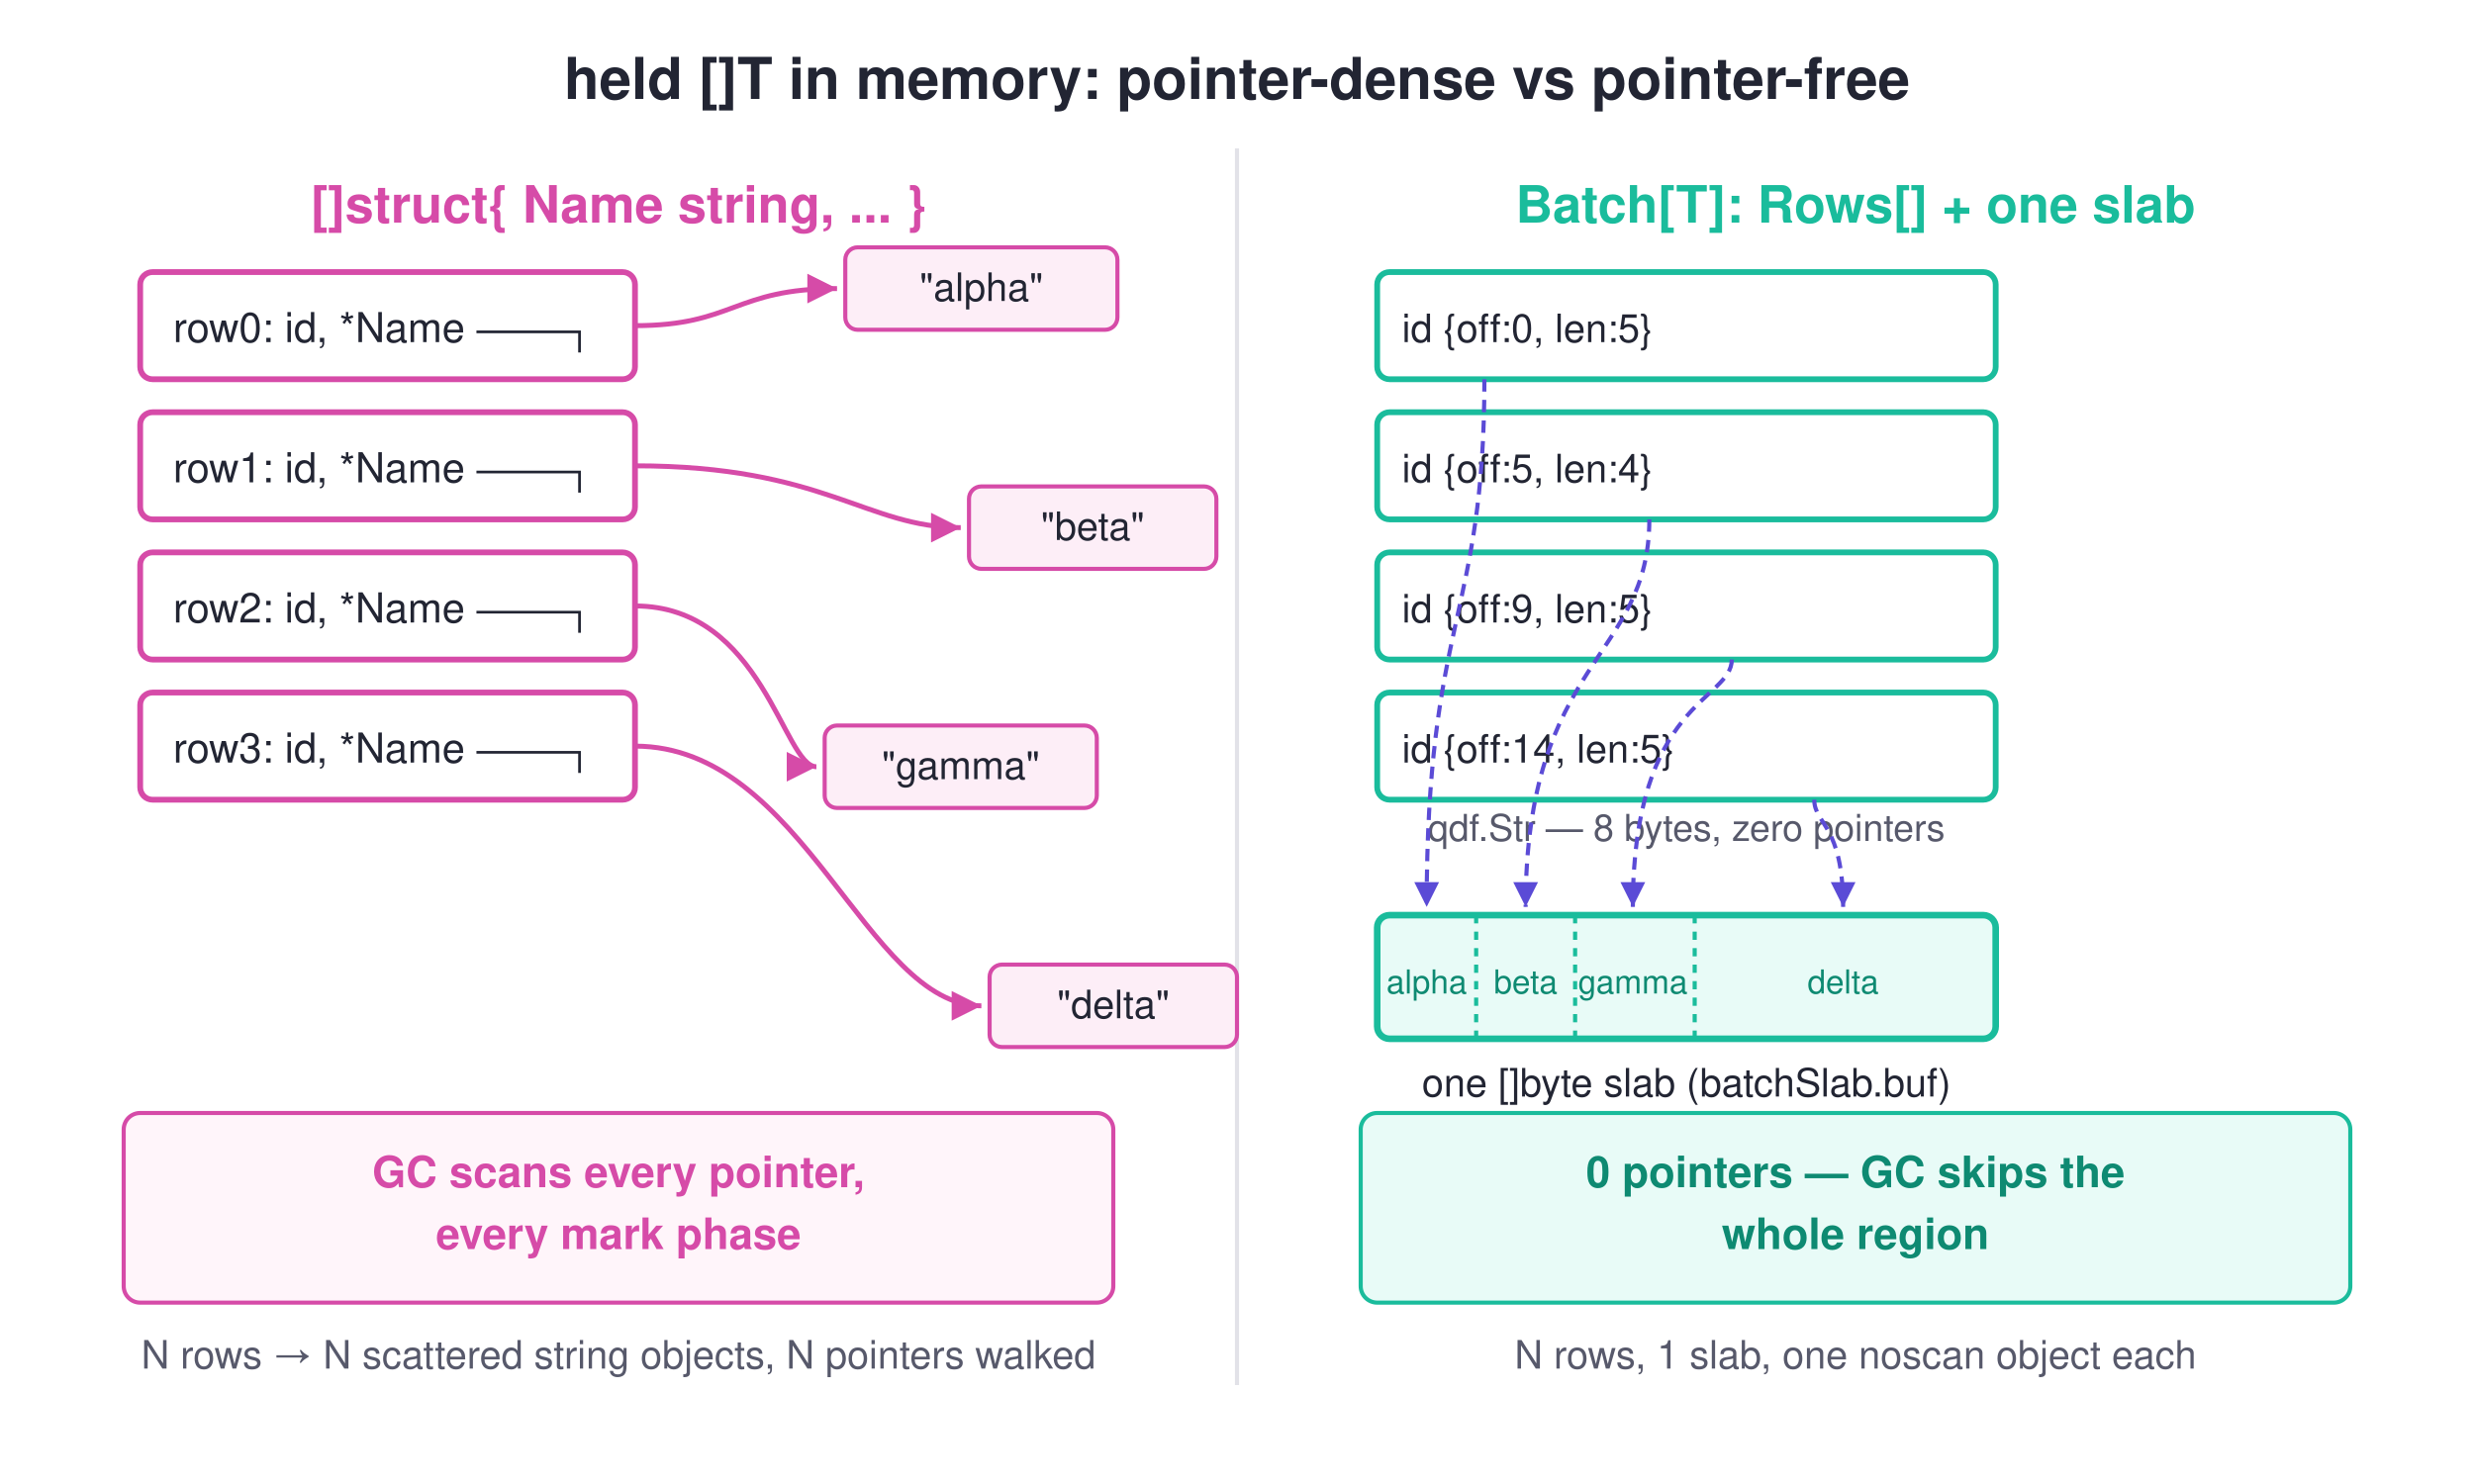
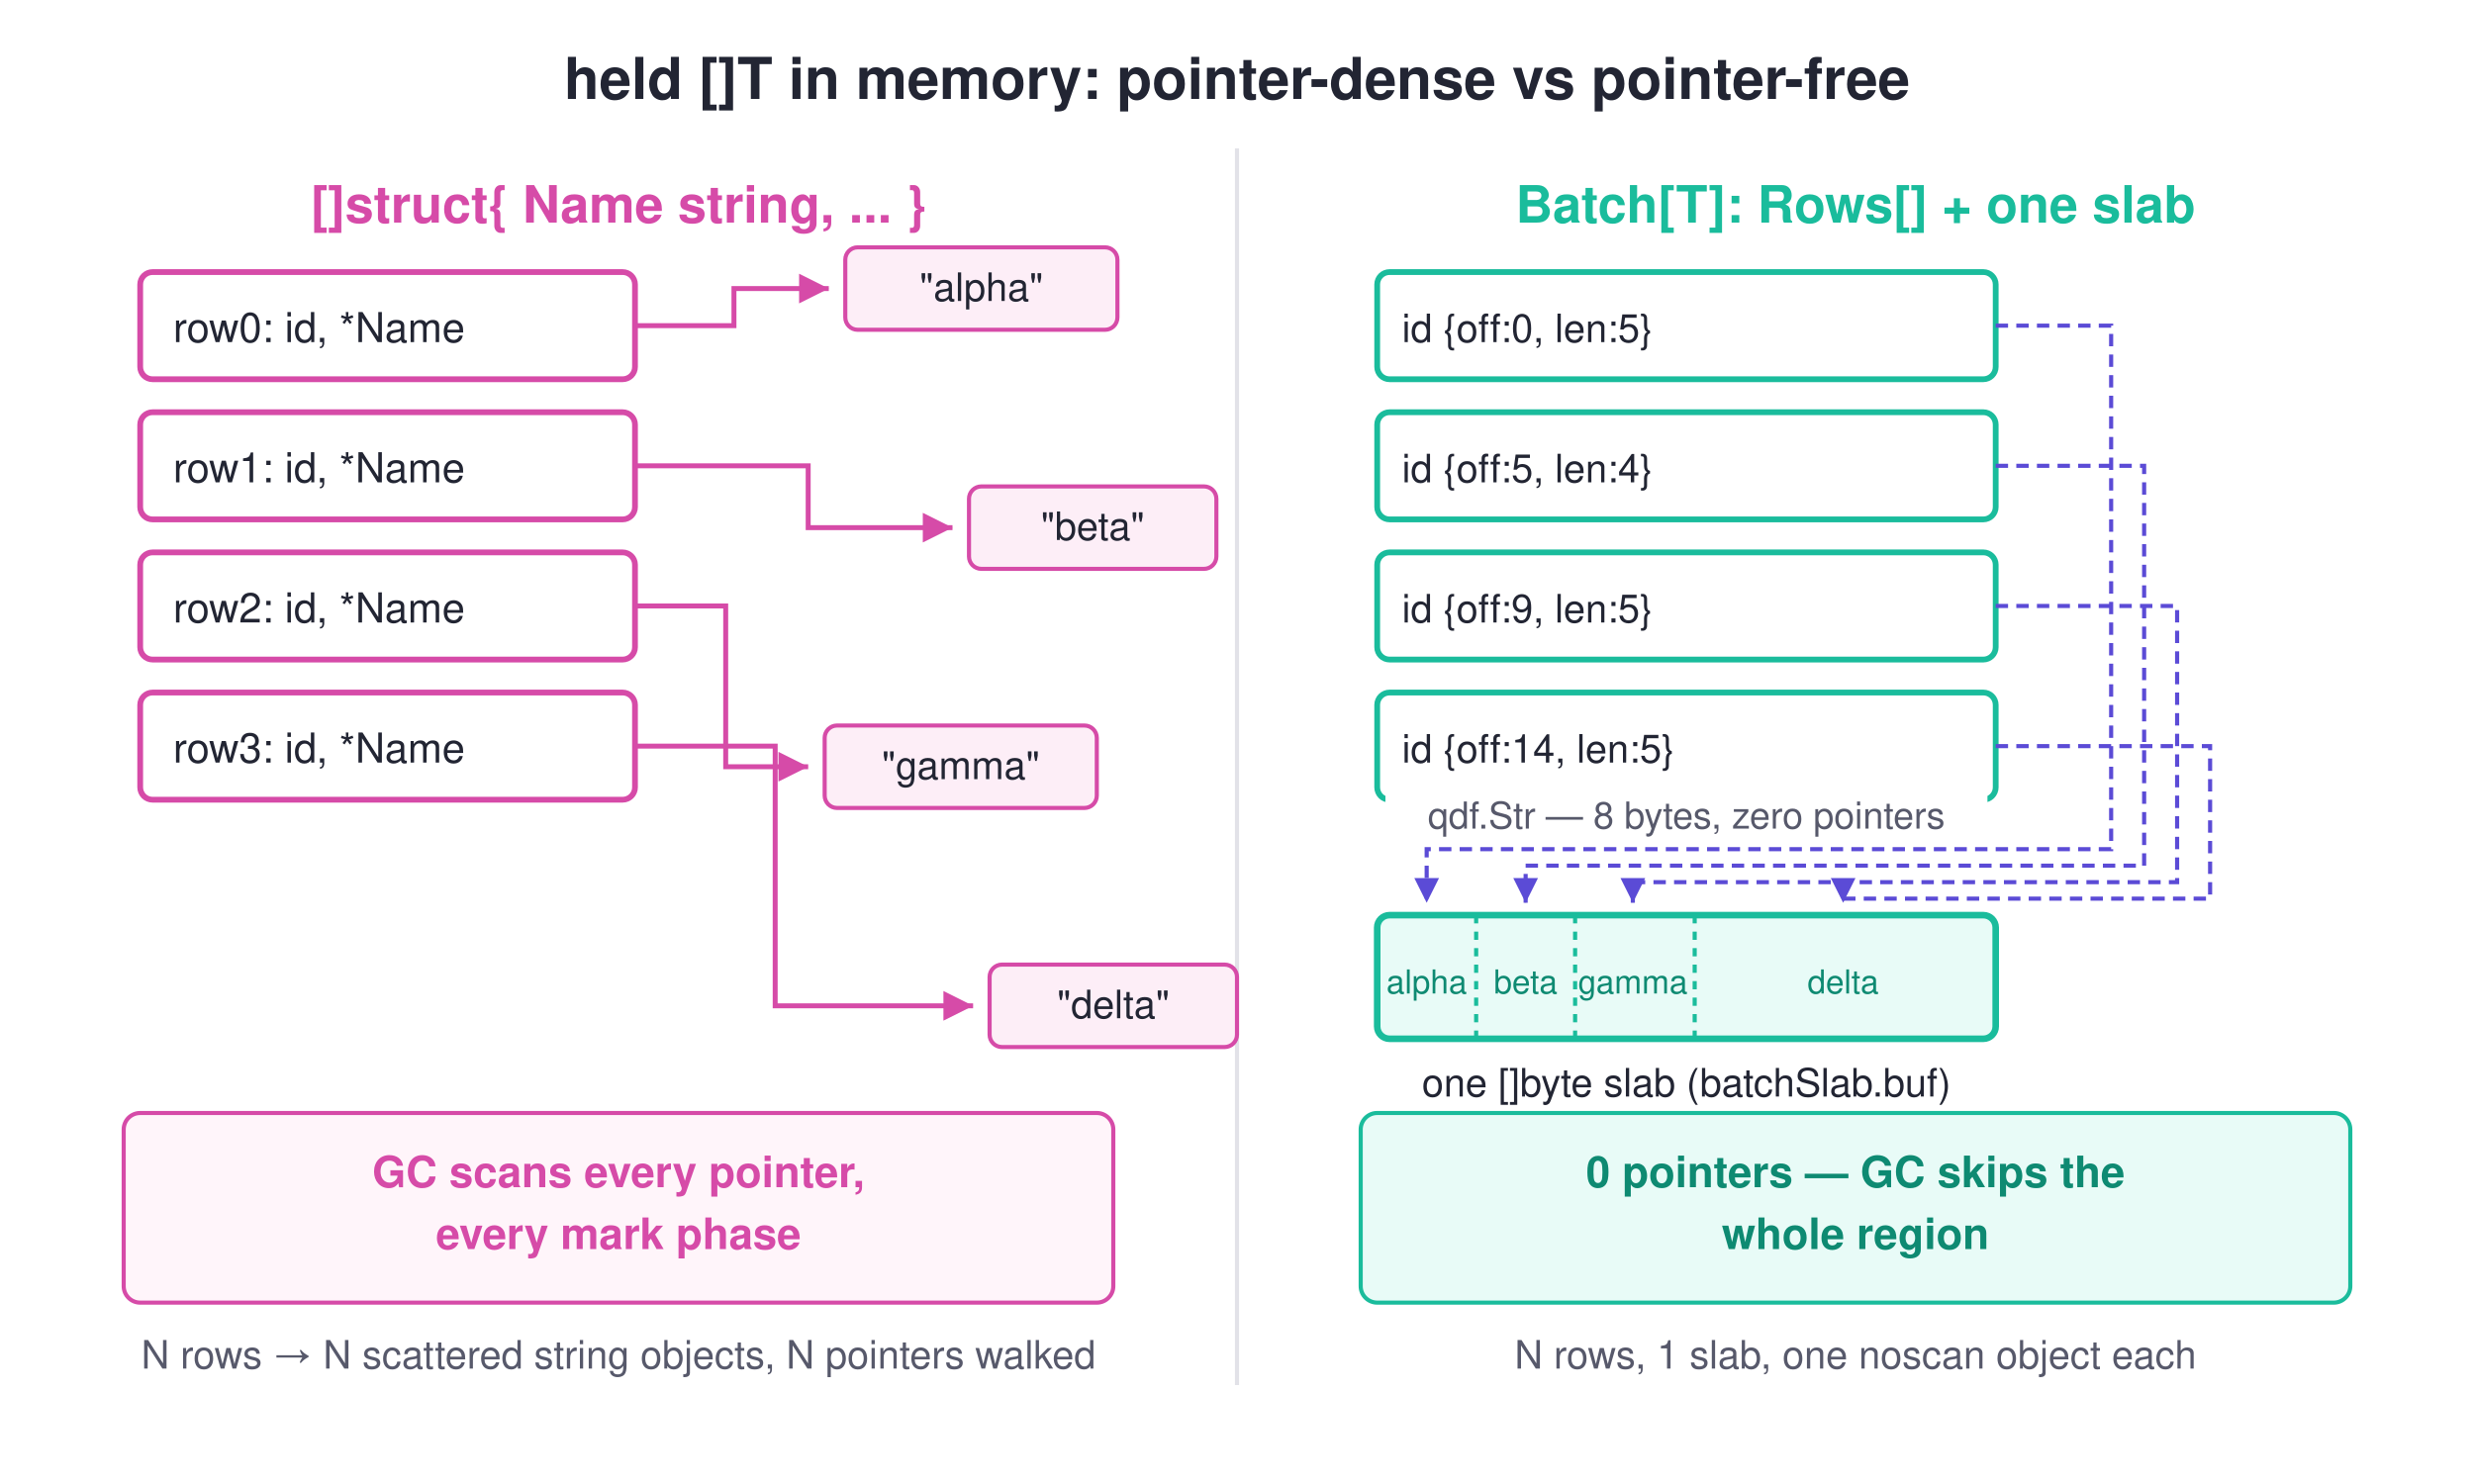
<svg xmlns="http://www.w3.org/2000/svg" viewBox="0 0 600 360" width="600" height="360" font-family="-apple-system, 'Segoe UI', Helvetica, Arial, sans-serif">
  <rect x="0" y="0" width="600" height="360" fill="#ffffff" />
  <text x="300" y="24" text-anchor="middle" font-size="14" font-weight="700" fill="#222533">held []T in memory: pointer-dense vs pointer-free</text>
  <line x1="300" y1="36" x2="300" y2="336" stroke="#e2e2e8" stroke-width="1" />
  <text x="150" y="54" text-anchor="middle" font-size="12.5" font-weight="700" fill="#d64ba8">[]struct{ Name string, ... }</text>
  <g font-size="10" fill="#222533">
    <rect x="34" y="66" width="120" height="26" rx="3" fill="#ffffff" stroke="#d64ba8" stroke-width="1.4" />
-     <text x="42" y="83">row0: id, *Name ──┐</text>
+     <text x="42" y="83">row0: id, *Name</text>
    <rect x="34" y="100" width="120" height="26" rx="3" fill="#ffffff" stroke="#d64ba8" stroke-width="1.4" />
-     <text x="42" y="117">row1: id, *Name ──┐</text>
+     <text x="42" y="117">row1: id, *Name</text>
    <rect x="34" y="134" width="120" height="26" rx="3" fill="#ffffff" stroke="#d64ba8" stroke-width="1.4" />
-     <text x="42" y="151">row2: id, *Name ──┐</text>
+     <text x="42" y="151">row2: id, *Name</text>
    <rect x="34" y="168" width="120" height="26" rx="3" fill="#ffffff" stroke="#d64ba8" stroke-width="1.4" />
-     <text x="42" y="185">row3: id, *Name ──┐</text>
+     <text x="42" y="185">row3: id, *Name</text>
  </g>
  <g font-size="9.5" fill="#222533">
    <rect x="205" y="60" width="66" height="20" rx="3" fill="#fdeef7" stroke="#d64ba8" stroke-width="1" />
    <text x="238" y="73" text-anchor="middle">"alpha"</text>
    <rect x="235" y="118" width="60" height="20" rx="3" fill="#fdeef7" stroke="#d64ba8" stroke-width="1" />
    <text x="265" y="131" text-anchor="middle">"beta"</text>
    <rect x="200" y="176" width="66" height="20" rx="3" fill="#fdeef7" stroke="#d64ba8" stroke-width="1" />
    <text x="233" y="189" text-anchor="middle">"gamma"</text>
    <rect x="240" y="234" width="60" height="20" rx="3" fill="#fdeef7" stroke="#d64ba8" stroke-width="1" />
    <text x="270" y="247" text-anchor="middle">"delta"</text>
  </g>
  <g stroke="#d64ba8" stroke-width="1.2" fill="none" marker-end="url(#arrowPink)">
-     <path d="M154,79 C178,79 178,70 203,70" />
-     <path d="M154,113 C200,113 210,128 233,128" />
-     <path d="M154,147 C185,147 190,186 198,186" />
-     <path d="M154,181 C195,181 210,244 238,244" />
+     <path d="M154,79 L178,79 L178,70 L201,70" />
+     <path d="M154,113 L196,113 L196,128 L231,128" />
+     <path d="M154,147 L176,147 L176,186 L196,186" />
+     <path d="M154,181 L188,181 L188,244 L236,244" />
  </g>
  <g>
    <rect x="30" y="270" width="240" height="46" rx="4" fill="#fff5fa" stroke="#d64ba8" stroke-width="1" />
    <text x="150" y="288" text-anchor="middle" font-size="10.5" font-weight="700" fill="#d64ba8">GC scans every pointer,</text>
    <text x="150" y="303" text-anchor="middle" font-size="10.5" font-weight="700" fill="#d64ba8">every mark phase</text>
  </g>
  <text x="150" y="332" text-anchor="middle" font-size="9.5" fill="#57596b">N rows → N scattered string objects, N pointers walked</text>
  <text x="450" y="54" text-anchor="middle" font-size="12.5" font-weight="700" fill="#1abc9c">Batch[T]: Rows[] + one slab</text>
  <g font-size="9.5" fill="#222533">
    <rect x="334" y="66" width="150" height="26" rx="3" fill="#ffffff" stroke="#1abc9c" stroke-width="1.4" />
    <text x="340" y="83">id  {off:0,  len:5}</text>
    <rect x="334" y="100" width="150" height="26" rx="3" fill="#ffffff" stroke="#1abc9c" stroke-width="1.4" />
    <text x="340" y="117">id  {off:5,  len:4}</text>
    <rect x="334" y="134" width="150" height="26" rx="3" fill="#ffffff" stroke="#1abc9c" stroke-width="1.4" />
    <text x="340" y="151">id  {off:9,  len:5}</text>
    <rect x="334" y="168" width="150" height="26" rx="3" fill="#ffffff" stroke="#1abc9c" stroke-width="1.4" />
    <text x="340" y="185">id  {off:14, len:5}</text>
  </g>
-   <text x="409" y="204" text-anchor="middle" font-size="9" fill="#57596b">qdf.Str — 8 bytes, zero pointers</text>
+   <g>
+     <rect x="336" y="192" width="146" height="11" fill="#ffffff" />
+     <text x="409" y="201" text-anchor="middle" font-size="9" fill="#57596b">qdf.Str — 8 bytes, zero pointers</text>
+   </g>
  <rect x="334" y="222" width="150" height="30" rx="3" fill="#e8fbf7" stroke="#1abc9c" stroke-width="1.6" />
  <line x1="358" y1="222" x2="358" y2="252" stroke="#1abc9c" stroke-width="1" stroke-dasharray="2,2" />
  <line x1="382" y1="222" x2="382" y2="252" stroke="#1abc9c" stroke-width="1" stroke-dasharray="2,2" />
  <line x1="411" y1="222" x2="411" y2="252" stroke="#1abc9c" stroke-width="1" stroke-dasharray="2,2" />
  <text x="346" y="241" text-anchor="middle" font-size="8" fill="#0e8a72">alpha</text>
  <text x="370" y="241" text-anchor="middle" font-size="8" fill="#0e8a72">beta</text>
  <text x="396" y="241" text-anchor="middle" font-size="8" fill="#0e8a72">gamma</text>
  <text x="447" y="241" text-anchor="middle" font-size="8" fill="#0e8a72">delta</text>
  <text x="409" y="266" text-anchor="middle" font-size="9.5" fill="#222533">one []byte slab (batchSlab.buf)</text>
  <g stroke="#5b4bd6" stroke-width="1" fill="none" stroke-dasharray="3,2" marker-end="url(#arrowIndigo)">
-     <path d="M360,92 C360,150 346,150 346,220" />
-     <path d="M400,126 C400,160 370,160 370,220" />
-     <path d="M420,160 C420,170 396,170 396,220" />
-     <path d="M440,194 C440,200 447,200 447,220" />
+     <path d="M484,79  L512,79  L512,206 L346,206 L346,219" />
+     <path d="M484,113 L520,113 L520,210 L370,210 L370,219" />
+     <path d="M484,147 L528,147 L528,214 L396,214 L396,219" />
+     <path d="M484,181 L536,181 L536,218 L447,218 L447,219" />
  </g>
  <g>
    <rect x="330" y="270" width="240" height="46" rx="4" fill="#e8fbf7" stroke="#1abc9c" stroke-width="1" />
    <text x="450" y="288" text-anchor="middle" font-size="10.5" font-weight="700" fill="#0e8a72">0 pointers — GC skips the</text>
    <text x="450" y="303" text-anchor="middle" font-size="10.5" font-weight="700" fill="#0e8a72">whole region</text>
  </g>
  <text x="450" y="332" text-anchor="middle" font-size="9.5" fill="#57596b">N rows, 1 slab, one noscan object each</text>
  <defs>
    <marker id="arrowPink" markerWidth="8" markerHeight="8" refX="6" refY="3" orient="auto">
      <path d="M0,0 L6,3 L0,6 Z" fill="#d64ba8" />
    </marker>
    <marker id="arrowIndigo" markerWidth="8" markerHeight="8" refX="6" refY="3" orient="auto">
      <path d="M0,0 L6,3 L0,6 Z" fill="#5b4bd6" />
    </marker>
  </defs>
</svg>
